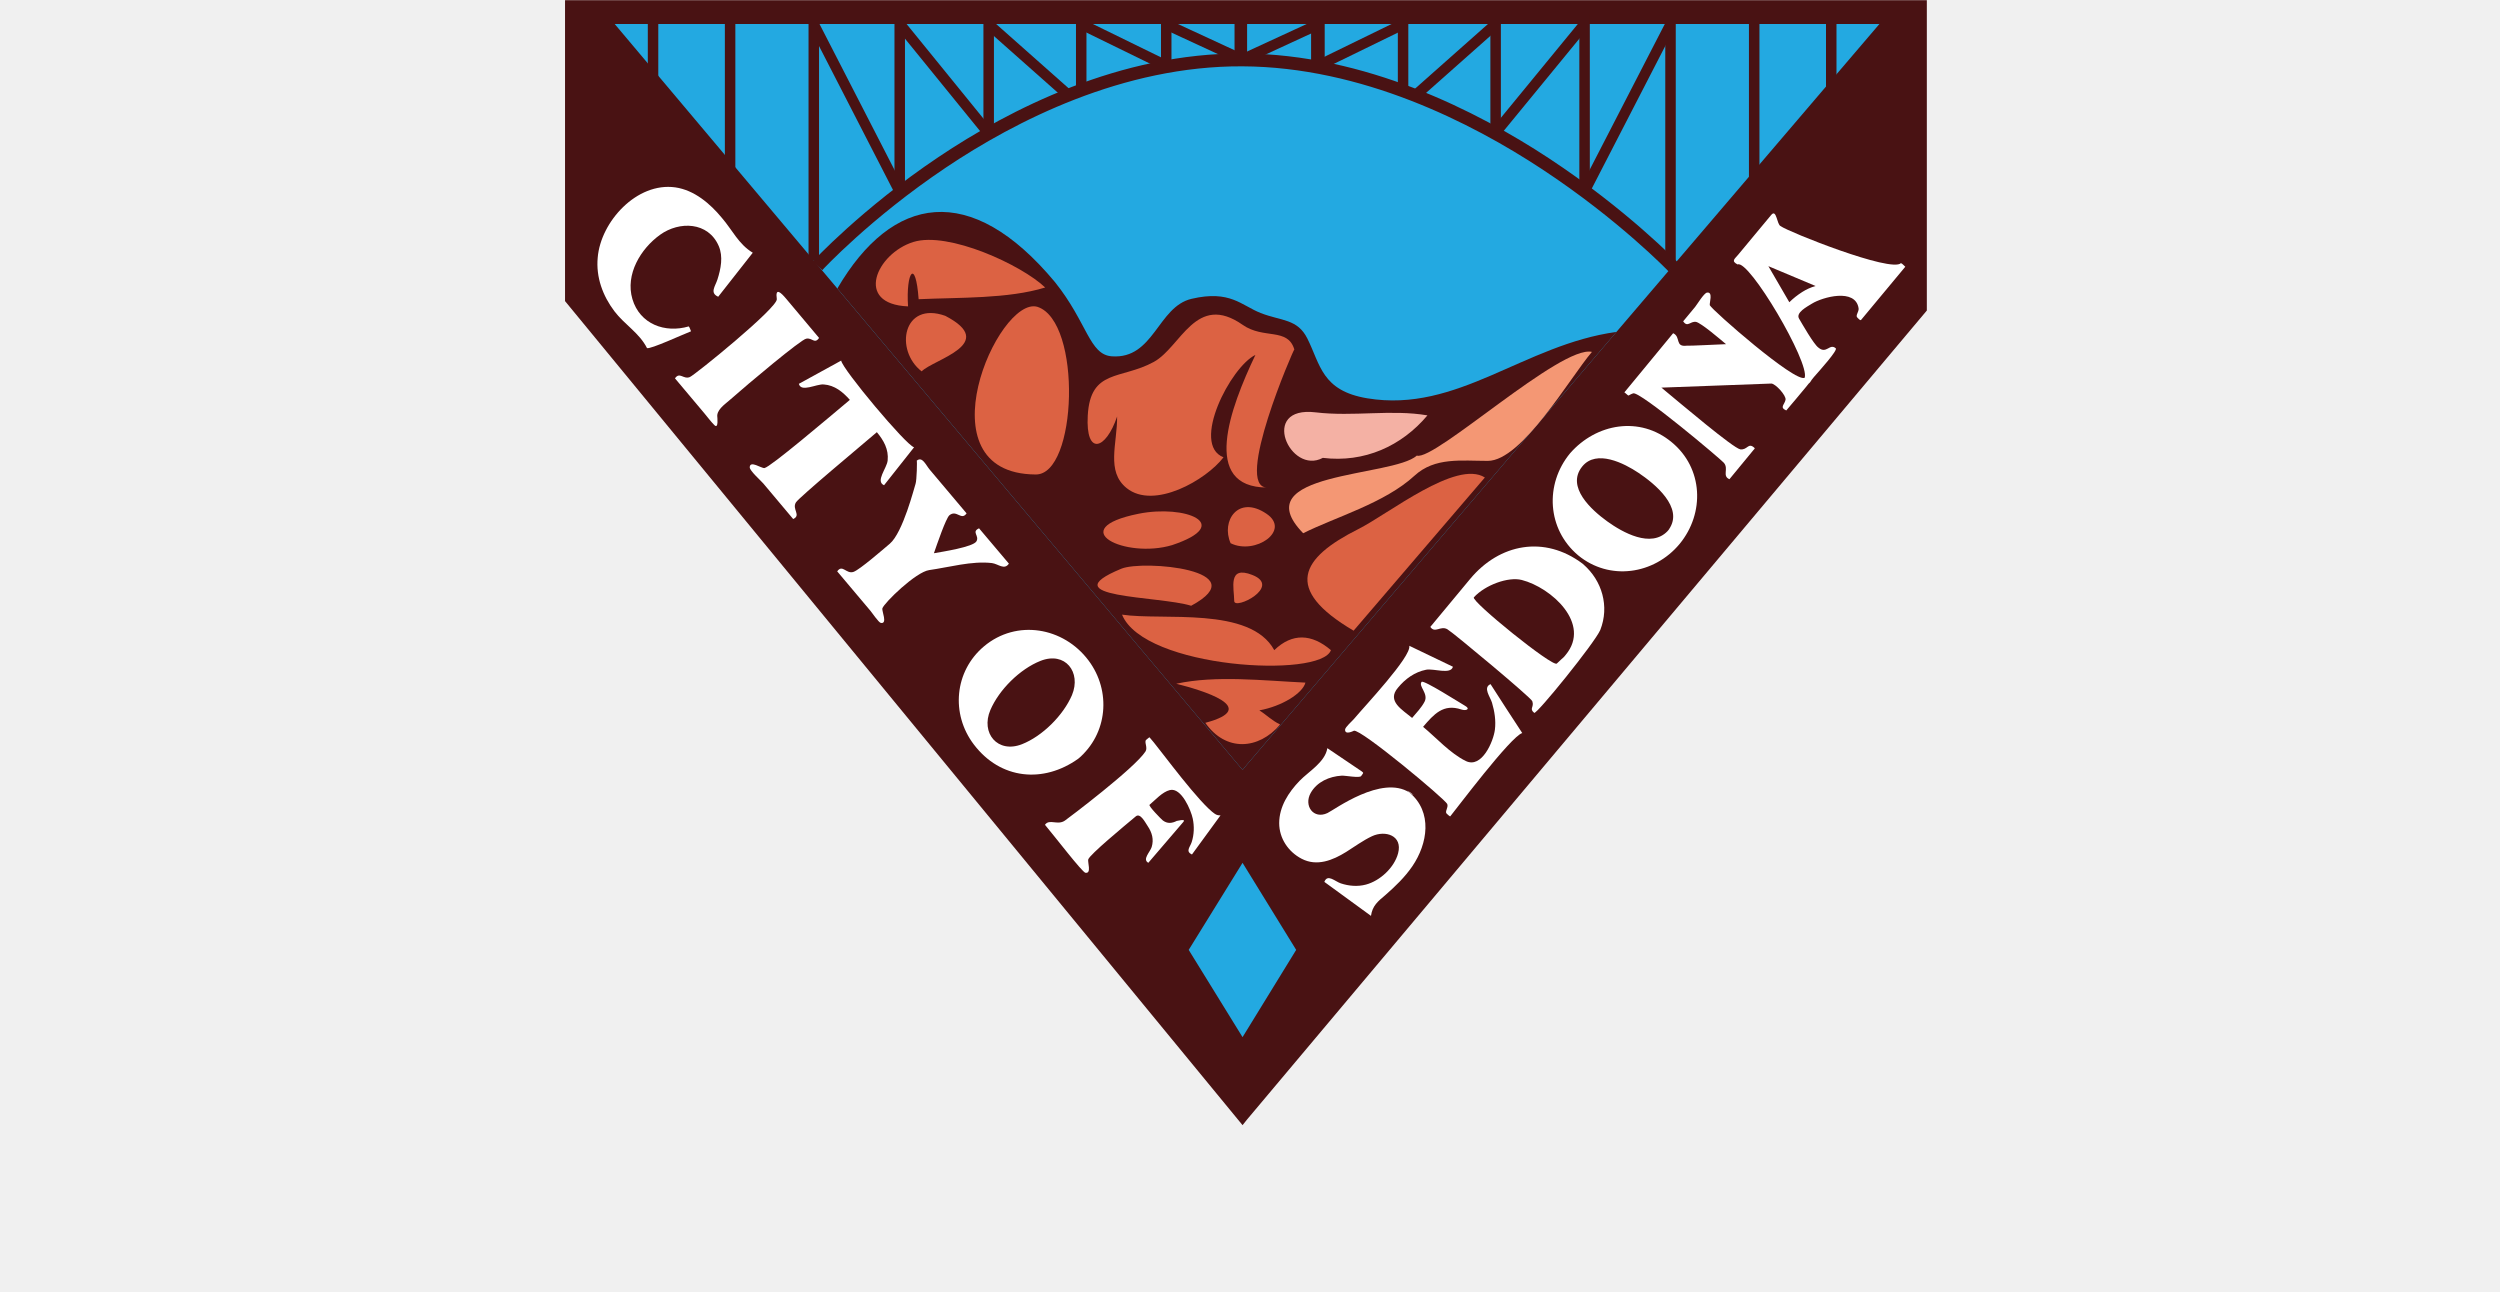
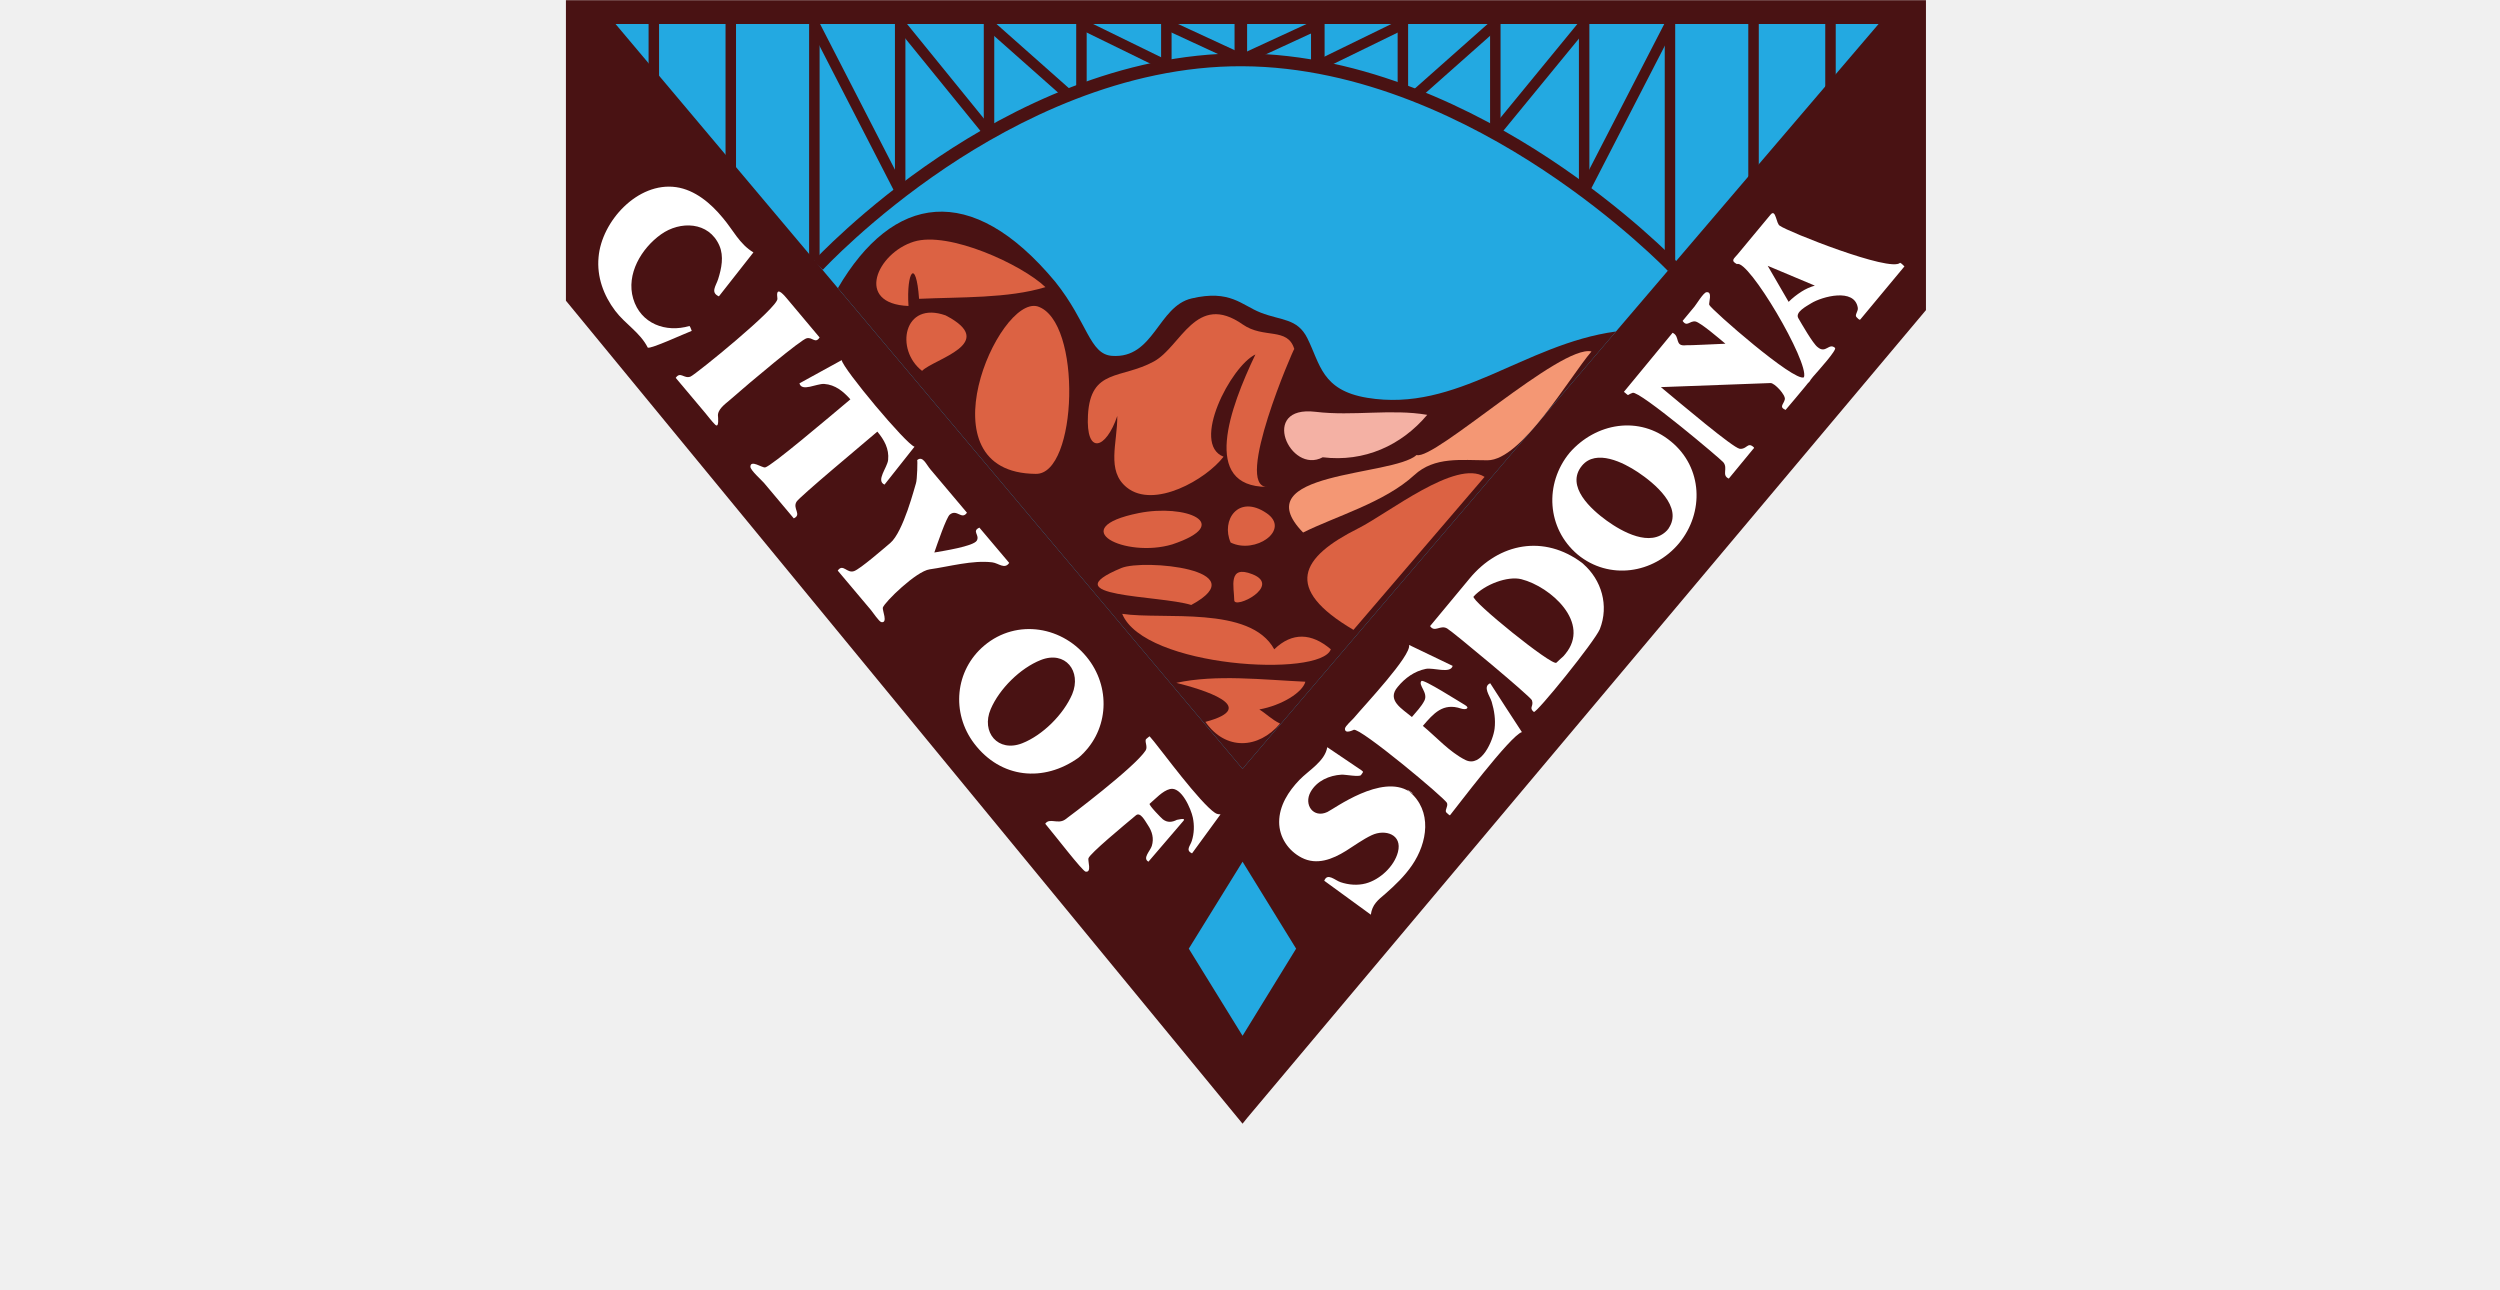
- <svg xmlns="http://www.w3.org/2000/svg" version="1.0" id="Layer_1" x="0px" y="0px" width="186.643px" height="96.425px" viewBox="0 0 186.643 96.425" enable-background="new 0 0 186.643 96.425" xml:space="preserve">
+ <svg width="188" height="97" viewBox="0 0 186.643 96.425">
  <style>
-     .page-header__blue-space,
-     .page-header__clouds {
+     .page-header__clouds,
+     .page-header__blue-space {
      display: none;
    }

    @media (min-width: 768px) {
-       .page-header__clouds {
-         display: block;
-       }
-     }
+           .page-header__clouds {
+             display: inline-block;
+           }
+         }

    @media (min-width: 1280px) {
-       .page-header__blue-space {
-         display: block;
-       }
-     }
+           .page-header__blue-space {
+             display: inline-block;
+           }
+         }
  </style>
  <g id="Layer_2">
-     <path class="page-header__blue-space" fill="#81B3D3" d="M186.643,0H0l80.486,90.474c7.061,7.936,18.61,7.936,25.67,0L186.643,0z" />
+     <path class="page-header__blue-space" id="page-header__blue-space" fill="#81B3D3" d="M186.643,0H0l80.486,90.474c7.061,7.936,18.61,7.936,25.67,0L186.643,0z" />
    <g>
      <g>
        <polygon fill="#23A9E1" points="43.242,0.721 92.765,59.071 142.089,1.074    " />
      </g>
-       <g class="page-header__clouds">
+       <g class="page-header__clouds" id="page-header__clouds">
        <path fill="#FFFFFF" d="M122.023,17.332c-5.062,0.028-10.124,0.056-15.187,0.084C112.837,10.485,115.533,11.226,122.023,17.332L122.023,17.332z" />
      </g>
-       <g class="page-header__clouds">
+       <g class="page-header__clouds" id="page-header__clouds">
        <path fill="#FFFFFF" d="M80.849,22.69c8.895,0,17.786,0,26.68,0c-1.985-1.233-6.708-7.059-9.308-4.893 c-0.212,0.178-7.505-8.848-12.296-4.499c-4.179,3.799-6.12-0.498-10.857,2.511C69.669,19.379,78.188,21.484,80.849,22.69 L80.849,22.69z" />
      </g>
      <path fill="#491213" d="M93.104,0.016h-50.92v22.463l50.581,61.522l0.339-0.424l50.748-60.394V0.016H93.104z M93.104,57.068 l-0.339,0.409L45.892,1.793h47.211h47.208L93.104,57.068z" />
      <path fill="#491213" d="M92.765,57.477l0.339-0.409L120.68,24.78c-6.913,0.949-11.864,6.077-18.604,4.956 c-3.396-0.564-3.498-2.514-4.469-4.456c-0.746-1.493-1.937-1.303-3.487-1.91c-1.442-0.565-2.277-1.738-5.162-1.061 c-2.528,0.593-2.807,4.518-5.952,4.293c-1.689-0.121-1.811-2.497-4.244-5.539c-6.302-7.571-12.158-6.523-16.247,0.475 L92.765,57.477z" />
      <g>
        <polygon fill="#23A9E1" points="88.745,70.916 92.765,64.416 96.769,70.916 92.765,77.43    " />
      </g>
      <g>
        <path fill="#491213" d="M124.567,20.258c-0.035-0.039-3.714-3.86-9.46-7.639c-5.281-3.474-13.444-7.624-22.346-7.667 C83.84,4.903,75.79,9.039,70.605,12.518c-5.632,3.78-9.18,7.61-9.215,7.648l-0.706-0.649c0.036-0.04,3.661-3.954,9.387-7.796 c5.298-3.554,13.54-7.774,22.696-7.729c9.144,0.044,17.493,4.287,22.888,7.837c5.832,3.839,9.57,7.727,9.606,7.766 L124.567,20.258z" />
      </g>
      <g>
        <rect x="48.363" y="1.2" fill="#491213" width="0.783" height="6.627" />
      </g>
      <g>
        <rect x="54.116" y="0.933" fill="#491213" width="0.783" height="12.634" />
      </g>
      <g>
        <rect x="60.363" y="1.017" fill="#491213" width="0.784" height="18.43" />
      </g>
      <g>
        <rect x="66.779" y="0.933" fill="#491213" width="0.783" height="13.495" />
      </g>
      <g>
        <rect x="73.42" y="0.819" fill="#491213" width="0.784" height="9.18" />
      </g>
      <g>
        <rect x="80.33" y="1.074" fill="#491213" width="0.782" height="5.683" />
      </g>
      <g>
        <rect x="86.676" y="0.918" fill="#491213" width="0.783" height="4.104" />
      </g>
      <g>
        <rect x="56.928" y="7.699" transform="matrix(-0.4571 -0.8894 0.8894 -0.4571 86.0255 68.6893)" fill="#491213" width="14.095" height="0.784" />
      </g>
      <g>
        <rect x="65.248" y="5.536" transform="matrix(-0.6306 -0.7761 0.7761 -0.6306 110.4178 64.4075)" fill="#491213" width="10.575" height="0.783" />
      </g>
      <g>
        <rect x="72.811" y="4.074" transform="matrix(-0.7484 -0.6633 0.6633 -0.7484 131.3064 58.7461)" fill="#491213" width="7.972" height="0.783" />
      </g>
      <g>
        <rect x="80.394" y="2.974" transform="matrix(-0.8984 -0.4393 0.4393 -0.8984 157.8131 43.247)" fill="#491213" width="7.032" height="0.783" />
      </g>
      <g>
        <rect x="86.769" y="2.738" transform="matrix(-0.9076 -0.4199 0.4199 -0.9076 170.1622 43.7135)" fill="#491213" width="6.246" height="0.783" />
      </g>
      <g>
        <rect x="136.324" y="1.257" fill="#491213" width="0.783" height="5.781" />
      </g>
      <g>
        <rect x="130.571" y="0.721" fill="#491213" width="0.784" height="12.973" />
      </g>
      <g>
        <rect x="124.325" y="1.257" fill="#491213" width="0.782" height="18.458" />
      </g>
      <g>
        <rect x="117.909" y="1.031" fill="#491213" width="0.782" height="13.241" />
      </g>
      <g>
        <rect x="111.268" y="0.989" fill="#491213" width="0.783" height="9.011" />
      </g>
      <g>
        <rect x="104.358" y="0.679" fill="#491213" width="0.783" height="6.078" />
      </g>
      <g>
        <rect x="97.883" y="1.172" fill="#491213" width="1.015" height="3.85" />
      </g>
      <g>
        <rect x="121.129" y="1.052" transform="matrix(-0.8889 -0.4582 0.4582 -0.8889 225.8566 70.8436)" fill="#491213" width="0.782" height="13.956" />
      </g>
      <g>
        <rect x="114.566" y="0.643" transform="matrix(-0.7732 -0.6342 0.6342 -0.7732 200.1183 83.3156)" fill="#491213" width="0.783" height="10.461" />
      </g>
      <g>
        <rect x="108.268" y="0.475" transform="matrix(-0.6634 -0.7482 0.7482 -0.6634 177.4106 88.722)" fill="#491213" width="0.783" height="7.97" />
      </g>
      <g>
        <rect x="101.169" y="-0.154" transform="matrix(-0.4385 -0.8987 0.8987 -0.4385 143.0711 96.1146)" fill="#491213" width="0.784" height="7.032" />
      </g>
      <g>
        <rect x="95.196" y="0.013" transform="matrix(-0.4191 -0.908 0.908 -0.4191 132.7973 91.2395)" fill="#491213" width="0.783" height="6.246" />
      </g>
      <g>
        <g>
          <path fill="#FFFFFF" d="M65.464,32.265c0.513,0.618,0.891,1.284,0.806,2.116c-0.059,0.579-0.936,1.55-0.27,1.846 c0.747-0.945,1.495-1.889,2.242-2.834c-0.602-0.151-5.365-5.848-5.442-6.472c-1.053,0.578-2.106,1.156-3.159,1.734 c0.164,0.661,1.294,0.005,1.854,0.046c0.828,0.06,1.425,0.56,1.953,1.152c-1.728,1.449-5.931,5.017-6.374,5.09 c-0.226,0.036-1.088-0.601-1.101-0.056c-0.006,0.262,0.852,1.014,1.015,1.21c0.743,0.884,1.485,1.769,2.229,2.653 c0.619-0.282-0.11-0.732,0.205-1.243C59.654,37.133,64.323,33.24,65.464,32.265L65.464,32.265z" />
        </g>
        <g>
          <path fill="#FFFFFF" d="M60.191,25.285c0.443-0.095,0.624,0.434,0.958-0.056c-0.816-0.973-1.633-1.945-2.449-2.917 c-0.371-0.442-0.84-0.916-0.706,0.018c0.089,0.63-6.113,5.664-6.493,5.82c-0.479,0.197-0.758-0.417-1.109,0.097 c0.731,0.869,1.461,1.739,2.193,2.608c0.246,0.292,0.477,0.612,0.747,0.882c0.339,0.339,0.208-0.672,0.224-0.585 c-0.091-0.513,0.527-0.948,0.855-1.228C55.956,28.563,59.809,25.336,60.191,25.285z" />
        </g>
        <g>
          <path fill="#FFFFFF" d="M51.42,24.368c-1.767,0.523-3.65-0.164-4.207-2.042c-0.543-1.835,0.614-3.757,2.071-4.801 c1.439-1.032,3.589-0.97,4.373,0.838c0.346,0.799,0.158,1.706-0.094,2.502c-0.16,0.506-0.597,1,0.056,1.289 c0.86-1.096,1.721-2.19,2.581-3.286c-1.055-0.633-1.518-1.683-2.3-2.595c-0.882-1.071-2.064-2.079-3.482-2.284 c-2.87-0.406-5.574,2.556-5.795,5.245c-0.136,1.457,0.374,2.848,1.246,4.001c0.75,0.994,1.868,1.623,2.435,2.754 c0.262,0.095,2.705-1.033,3.286-1.255C51.538,24.623,51.501,24.459,51.42,24.368C50.659,24.594,51.42,24.368,51.42,24.368z" />
        </g>
        <g>
          <path fill="#FFFFFF" d="M90.72,60.777c-1.15-0.768-4.025-4.689-4.573-5.341c-0.108-0.13-0.219-0.261-0.329-0.392 c-0.011-0.014-0.284,0.225-0.246,0.191c-0.173,0.145,0.134,0.573-0.052,0.864c-0.793,1.241-5.758,4.983-6.016,5.163 c-0.556,0.384-1.164-0.159-1.489,0.316c0.719,0.854,2.78,3.543,3.019,3.582c0.479,0.078,0.148-0.815,0.211-1 c0.123-0.369,2.633-2.445,3.549-3.211c0.336-0.281,0.688,0.426,0.888,0.723c0.327,0.484,0.474,1,0.298,1.568 c-0.116,0.37-0.717,0.92-0.25,1.174c0.619-0.723,2.361-2.754,2.613-3.049c0.252-0.293-0.566-0.037-0.469-0.087 c-0.37,0.191-0.718,0.235-1.063-0.028c-0.096-0.071-1.089-1.082-0.99-1.166c0.431-0.361,0.959-0.963,1.517-1.1 c0.862-0.213,1.582,1.516,1.709,2.129c0.121,0.578,0.104,1.186-0.076,1.75c-0.124,0.387-0.487,0.696,0.018,0.93 c0.712-0.974,1.422-1.946,2.131-2.92C90.974,60.88,90.842,60.848,90.72,60.777C90.593,60.692,90.859,60.847,90.72,60.777z" />
        </g>
        <g>
          <path fill="#FFFFFF" d="M80.496,56.646c2.205-1.855,2.482-5.053,0.769-7.339c-1.867-2.489-5.371-3.096-7.804-1.052 c-2.204,1.854-2.489,5.047-0.758,7.325C74.694,58.201,77.902,58.498,80.496,56.646C81.652,55.671,80.397,56.716,80.496,56.646z M80.031,51.893c-0.647,1.51-2.201,3.063-3.732,3.667c-1.818,0.715-3.1-0.827-2.36-2.553c0.65-1.516,2.203-3.057,3.737-3.666 C79.528,48.606,80.742,50.187,80.031,51.893C79.65,52.783,80.102,51.724,80.031,51.893z" />
        </g>
        <g>
          <path fill="#FFFFFF" d="M74.052,42.037c0.475,0.06,0.926,0.55,1.269,0.042c-0.742-0.879-1.484-1.758-2.228-2.637 c-0.595,0.269,0.047,0.549-0.194,0.971c-0.244,0.427-2.56,0.781-3.176,0.89c0.224-0.644,0.895-2.615,1.157-2.835 c0.544-0.445,0.883,0.432,1.283-0.141c-0.915-1.084-1.829-2.169-2.743-3.253c-0.31-0.366-0.559-1.028-0.98-0.68 c0.038-0.031,0.006,1.472-0.089,1.733c-0.086,0.236-0.936,3.638-1.926,4.47c-0.493,0.414-2.237,1.934-2.702,2.097 c-0.541,0.189-0.825-0.598-1.22-0.038c0.83,0.986,1.661,1.971,2.491,2.957c0.125,0.148,0.602,0.863,0.767,0.893 c0.521,0.094,0.06-0.893,0.113-1.086c0.151-0.431,2.5-2.719,3.497-2.859C70.832,42.356,72.571,41.859,74.052,42.037 C74.391,42.079,73.7,41.994,74.052,42.037z" />
        </g>
      </g>
      <g>
        <path fill="#DC6243" d="M67.792,22.874c-4.043-0.167-2.351-3.954,0.395-4.808c2.611-0.813,8.089,1.717,9.843,3.398 c-2.783,0.855-6.386,0.732-9.447,0.874C68.357,19.218,67.625,20.306,67.792,22.874L67.792,22.874z" />
      </g>
      <g>
        <path fill="#DC6243" d="M68.807,27.724c-2.04-1.579-1.396-5.266,1.763-4.146C74.575,25.662,69.714,26.817,68.807,27.724 C68.807,27.724,68.849,27.682,68.807,27.724z" />
      </g>
      <g>
        <path fill="#DC6243" d="M77.295,35.423c-8.62-0.071-2.792-13.322,0.141-12.521C80.809,23.975,80.431,35.524,77.295,35.423 L77.295,35.423z" />
      </g>
      <g>
        <path fill="#DC6243" d="M83.401,31.094c-0.84,2.501-2.361,2.968-2.192-0.07c0.194-3.503,2.479-2.662,4.93-4.004 c2.04-1.119,3.139-5.214,6.641-2.765c1.562,1.093,3.352,0.179,3.851,1.833c-0.025-0.084-4.545,10.308-2.031,10.308 c-4.961,0-2.773-5.922-0.874-9.899c-1.847,0.885-4.842,6.688-2.382,7.643c-1.281,1.686-5.194,3.945-7.234,2.298 C82.558,35.189,83.418,33.113,83.401,31.094L83.401,31.094z" />
      </g>
      <g>
        <path fill="#DC6243" d="M87.505,40.697c-3.489,1.046-8.122-1.207-2.51-2.34C88.478,37.653,92.182,39.135,87.505,40.697 C87.646,40.655,87.377,40.74,87.505,40.697z" />
      </g>
      <g>
        <path fill="#DC6243" d="M91.875,40.556c-0.736-1.658,0.562-3.635,2.68-2.199C96.402,39.609,93.704,41.463,91.875,40.556 L91.875,40.556z" />
      </g>
      <g>
        <path fill="#DC6243" d="M88.929,45.224c-2.411-0.747-10.537-0.561-5.218-2.764C85.351,41.781,93.865,42.558,88.929,45.224 L88.929,45.224z" />
      </g>
      <g>
        <path fill="#DC6243" d="M92.144,44.871c-0.007-0.96-0.512-2.679,1.354-1.946C95.733,43.804,92.144,45.576,92.144,44.871 C92.144,44.871,92.144,44.702,92.144,44.871z" />
      </g>
      <g>
        <path fill="#DC6243" d="M99.363,48.538c-1.437-1.227-2.891-1.295-4.229,0c-1.795-3.293-8.318-2.19-11.366-2.651 C85.406,49.916,98.632,50.667,99.363,48.538L99.363,48.538z" />
      </g>
      <g>
        <path fill="#DC6243" d="M97.46,50.962c-3.151-0.146-6.671-0.563-9.646,0.084c1.86,0.466,6.396,1.795,2.172,2.918 c1.515,2.168,3.973,2.029,5.584,0.127c-0.655-0.322-1.01-0.719-1.552-1.057C95.69,52.731,97.252,51.767,97.46,50.962 L97.46,50.962z" />
      </g>
      <g>
        <path fill="#DC6243" d="M101.056,47.085c-5.288-3.112-3.95-5.427,0.354-7.586c2.254-1.131,7.324-5.208,9.447-3.85 C107.589,39.461,104.322,43.273,101.056,47.085L101.056,47.085z" />
      </g>
      <g>
        <path fill="#F49774" d="M97.291,39.809c-4.479-4.601,6.689-4.178,8.487-5.796c1.311,0.437,10.768-8.283,13.071-7.741 c-1.655,1.941-5.22,8.136-7.775,8.136c-1.964,0-3.95-0.292-5.472,1.107C103.378,37.563,99.694,38.605,97.291,39.809 L97.291,39.809z" />
      </g>
      <g>
        <path fill="#F4B1A4" d="M98.758,34.183c-2.453,1.319-4.772-3.907-0.537-3.398c2.813,0.338,5.662-0.237,8.348,0.226 C104.642,33.302,101.863,34.564,98.758,34.183L98.758,34.183z" />
      </g>
      <g>
        <rect x="92.167" y="1.426" fill="#491213" width="0.938" height="3.313" />
      </g>
      <g>
        <g>
          <path fill="#FFFFFF" d="M111.39,52.466c0.191,0.648,0.299,1.332,0.215,2.009c-0.107,0.873-0.979,2.925-2.173,2.34 c-1.169-0.573-2.194-1.728-3.188-2.552c0.802-0.936,1.507-1.749,2.854-1.295c0.37,0.123,0.688-0.036,0.299-0.262 c-0.405-0.234-3.114-1.965-3.261-1.799c-0.271,0.311,0.528,0.868,0.221,1.473c-0.229,0.447-0.61,0.834-0.932,1.219 c-0.72-0.607-1.923-1.253-1.057-2.256c0.542-0.66,1.25-1.172,2.098-1.342c0.565-0.114,1.841,0.389,2.006-0.224 c-1.087-0.522-2.172-1.044-3.258-1.565c0.177,0.799-3.349,4.525-4.131,5.464c-0.113,0.137-0.658,0.609-0.664,0.797 c-0.009,0.429,0.622,0.097,0.657,0.084c0.486-0.18,6.816,5.109,6.973,5.471c0.1,0.281-0.221,0.574-0.029,0.732 c-0.011-0.01,0.228,0.216,0.253,0.184c0.391-0.468,4.522-5.975,5.374-6.217c-0.794-1.215-1.588-2.43-2.368-3.652 C110.689,51.333,111.26,52.024,111.39,52.466z" />
        </g>
        <g>
          <path fill="#FFFFFF" d="M105.229,59.169c-2.077-1.34-5.596,1.279-6.125,1.531c-1.039,0.492-1.789-0.543-1.251-1.502 c0.469-0.83,1.393-1.234,2.31-1.289c0.277-0.017,1.35,0.198,1.459,0.026c0.13-0.202,0.228-0.22,0.042-0.345 c-0.856-0.579-1.712-1.156-2.567-1.734c-0.176,1.055-1.385,1.727-2.076,2.441c-0.823,0.854-1.52,1.93-1.52,3.156 c0,1.135,0.679,2.142,1.677,2.66c1.136,0.592,2.317,0.116,3.324-0.511c0.627-0.392,1.254-0.856,1.924-1.171 c0.996-0.467,2.304-0.062,1.953,1.27c-0.282,1.073-1.351,2.061-2.405,2.34c-0.616,0.164-1.27,0.109-1.872-0.09 c-0.432-0.142-0.993-0.734-1.23-0.111c1.161,0.846,2.321,1.691,3.482,2.537c0.103-0.76,0.522-1.09,1.086-1.564 c0.735-0.645,1.438-1.32,1.994-2.13C106.593,62.99,106.972,60.621,105.229,59.169z" />
        </g>
        <g>
          <path fill="#FFFFFF" d="M105.229,59.169C106.154,59.767,104.638,58.675,105.229,59.169L105.229,59.169z" />
        </g>
        <g>
          <path fill="#FFFFFF" d="M134.462,21.855C134.455,21.859,134.455,21.859,134.462,21.855L134.462,21.855z" />
        </g>
        <g>
          <path fill="#FFFFFF" d="M141.92,19.645c-0.729,0.729-8.42-2.341-8.982-2.764c-0.29-0.116-0.3-1.321-0.705-0.833 c-0.404,0.488-0.81,0.976-1.216,1.463c-0.418,0.505-0.837,1.009-1.256,1.513c-0.26,0.314-0.537,0.458-0.038,0.72 c0.837-0.419,5.417,7.346,5.008,8.461c-0.725,0.376-6.915-5.057-7.081-5.415c-0.052-0.146,0.273-1.021-0.211-0.945 c-0.229,0.036-0.743,0.896-0.889,1.072c-0.297,0.357-0.592,0.715-0.889,1.072c0.332,0.485,0.517-0.021,0.959,0.042 c0.383,0.077,1.844,1.331,2.241,1.664c-0.725,0.027-2.685,0.131-2.934,0.113c-0.903,0.112-0.422-0.663-1.015-0.931 c-0.759,0.922-1.52,1.843-2.277,2.764c-0.441,0.536-0.885,1.072-1.326,1.607c-0.054,0.065-0.047,0.032,0.05,0.112 c0.33,0.273,0.104,0.168,0.568,0.006c0.506-0.177,6.559,4.931,6.776,5.19c0.377,0.45-0.154,0.975,0.411,1.221 c0.6-0.728,1.198-1.457,1.798-2.184c0.091-0.11,0.141-0.1,0.021-0.198c-0.427-0.353-0.476,0.212-1.002,0.154 c-0.533-0.089-4.395-3.369-5.895-4.61c1.822-0.068,7.291-0.271,8.199-0.304c0.3-0.011,1.139,0.896,1.068,1.216 c-0.081,0.378-0.463,0.558,0.054,0.794c0.479-0.575,0.985-1.149,1.456-1.734l0,0l0.227-0.282 c0.076-0.052,0.146-0.145,0.21-0.265l0.168-0.211c0.425-0.485,1.8-2.006,1.635-2.15c-0.461-0.4-0.685,0.466-1.298-0.054 c-0.348-0.249-1.223-1.788-1.443-2.162c-0.264-0.449,0.608-0.897,0.964-1.119c0.776-0.482,3.247-1.183,3.482,0.348 c0.04,0.258-0.271,0.55-0.084,0.704c0.044,0.037,0.204,0.242,0.27,0.163c0.163-0.197,2.361-2.843,3.3-3.969 C142.146,19.832,142.037,19.69,141.92,19.645z M134.546,21.801C134.623,21.752,134.699,21.703,134.546,21.801 c-0.051,0.032-0.074,0.047-0.084,0.054c0.014-0.008,0.047-0.03,0.082-0.052c-0.345,0.22-0.668,0.473-0.958,0.761 c-0.521-0.897-1.044-1.795-1.564-2.693c1.177,0.491,2.352,0.985,3.524,1.481C135.192,21.45,134.855,21.605,134.546,21.801z" />
        </g>
        <g>
          <path fill="#FFFFFF" d="M124.801,33.012c-2.375-1.979-5.63-1.404-7.586,0.832c-1.903,2.312-1.712,5.663,0.605,7.615 c2.339,1.926,5.67,1.438,7.572-0.846C127.29,38.31,127.16,34.945,124.801,33.012z M124.52,39.626 c-0.019,0.02-0.025,0.027-0.026,0.027c-1.232,1.292-3.358,0.096-4.505-0.731c-1.146-0.829-3.111-2.57-1.856-4.104 c1.056-1.287,3.124-0.231,4.191,0.482c1.2,0.803,3.412,2.596,2.276,4.216C124.674,39.426,124.726,39.368,124.52,39.626z" />
        </g>
        <g>
          <path fill="#FFFFFF" d="M124.801,33.012C125.972,33.971,124.548,32.801,124.801,33.012L124.801,33.012z" />
        </g>
        <g>
          <path fill="#FFFFFF" d="M124.492,39.653c0.009-0.01,0.018-0.018,0.026-0.027c0.029-0.037,0.056-0.073,0.08-0.11 C124.549,39.577,124.488,39.653,124.492,39.653z" />
        </g>
        <g>
          <path fill="#FFFFFF" d="M118.209,42.136c0.112,0.094,0.273,0.224-0.063-0.057c-2.835-2.127-6.194-1.504-8.402,1.157 c-0.988,1.189-1.976,2.378-2.961,3.567c0.351,0.512,0.763-0.118,1.273,0.176c0.436,0.25,6.244,5.101,6.339,5.366 c0.164,0.458-0.255,0.548,0.144,0.875c0.172,0.143,4.536-5.245,4.935-6.191C120.164,45.274,119.614,43.351,118.209,42.136z M116.891,48.89c-0.24,0.296-0.044,0.054-0.665,0.65c-0.306,0.293-6.438-4.675-6.192-4.944c0.835-0.918,2.567-1.556,3.577-1.297 C115.801,43.859,118.824,46.559,116.891,48.89z" />
        </g>
      </g>
    </g>
  </g>
</svg>
